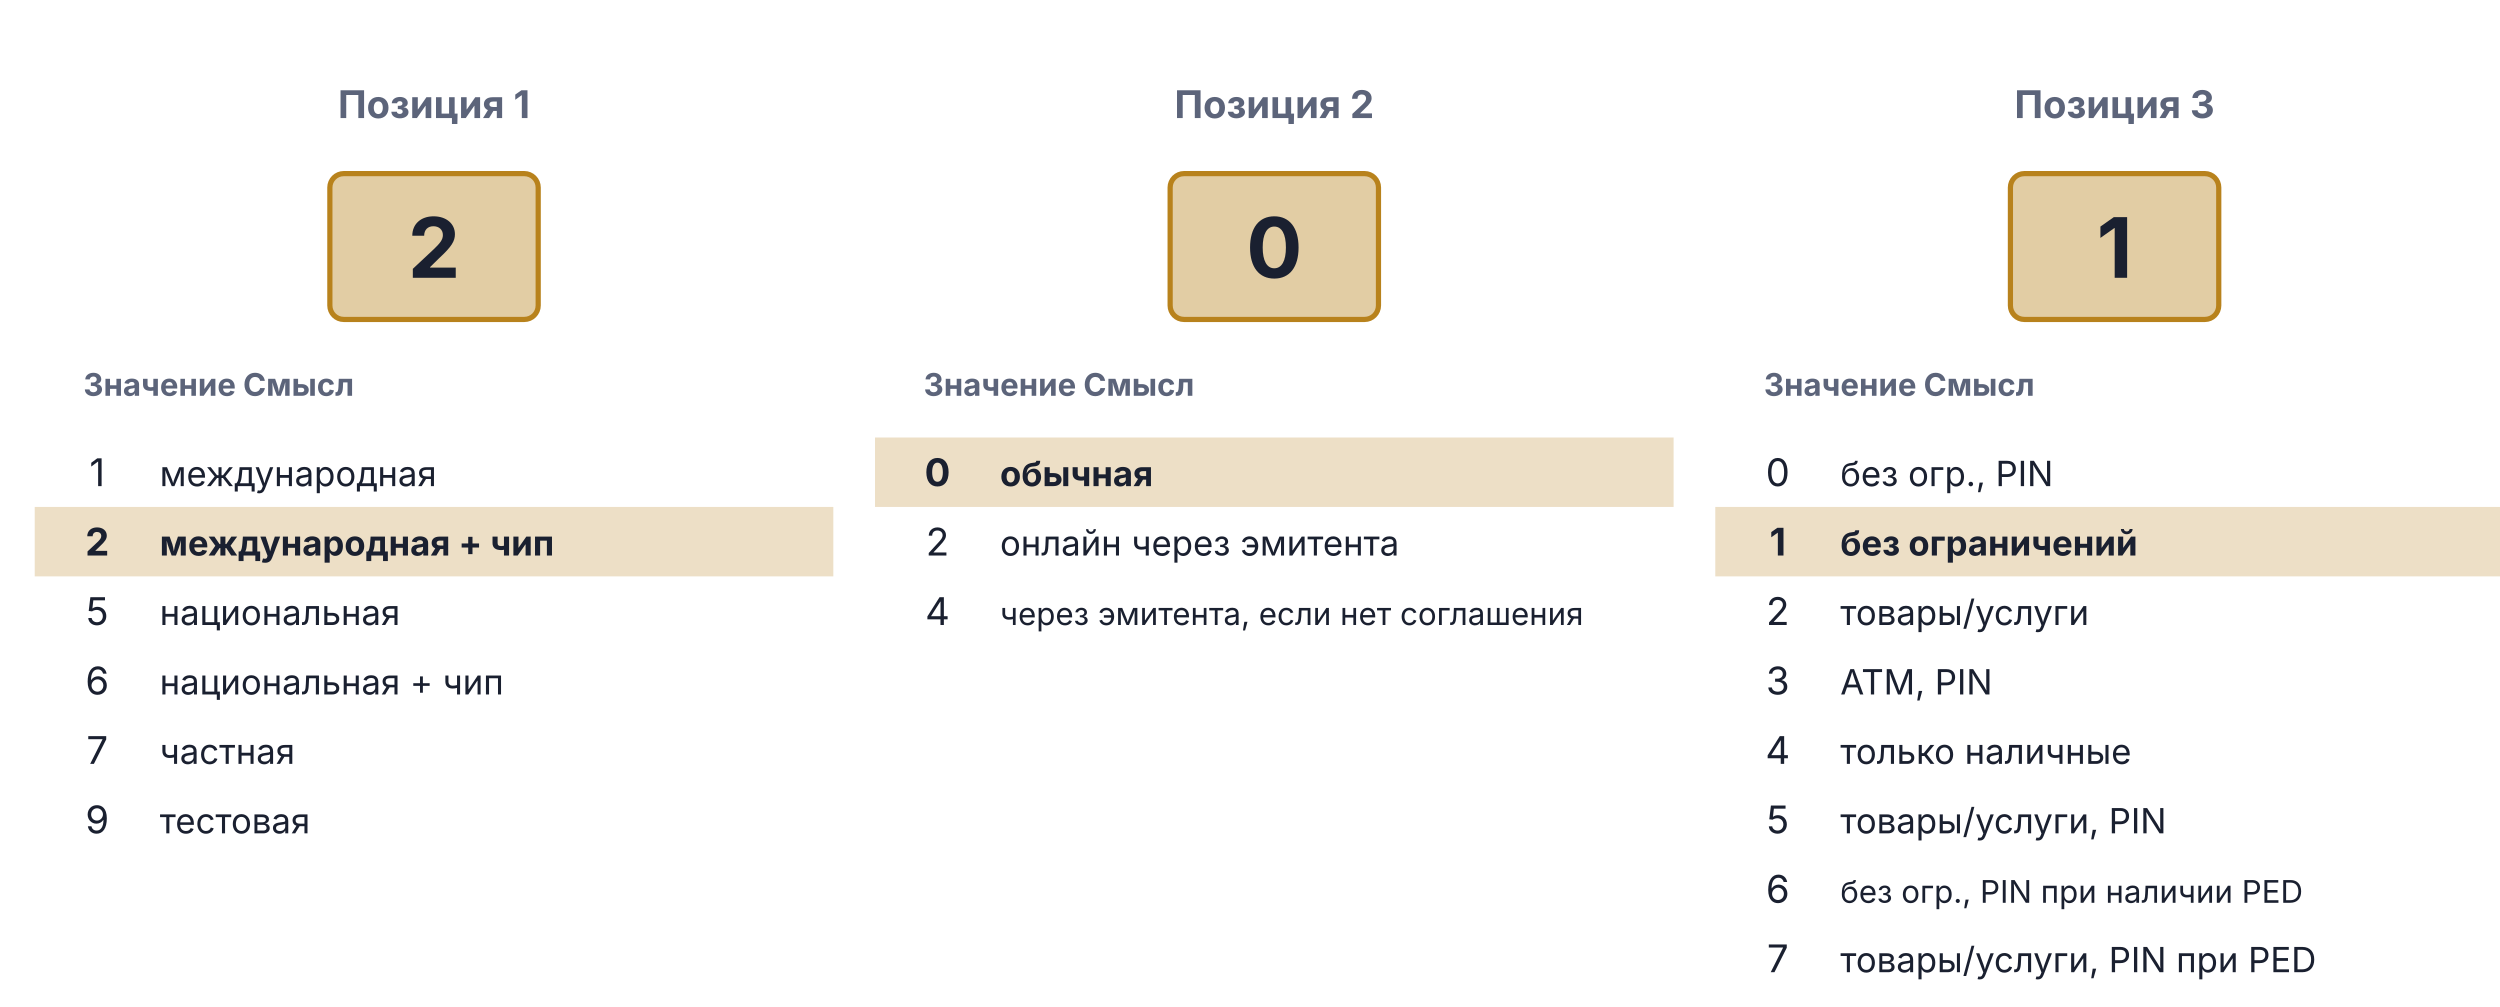
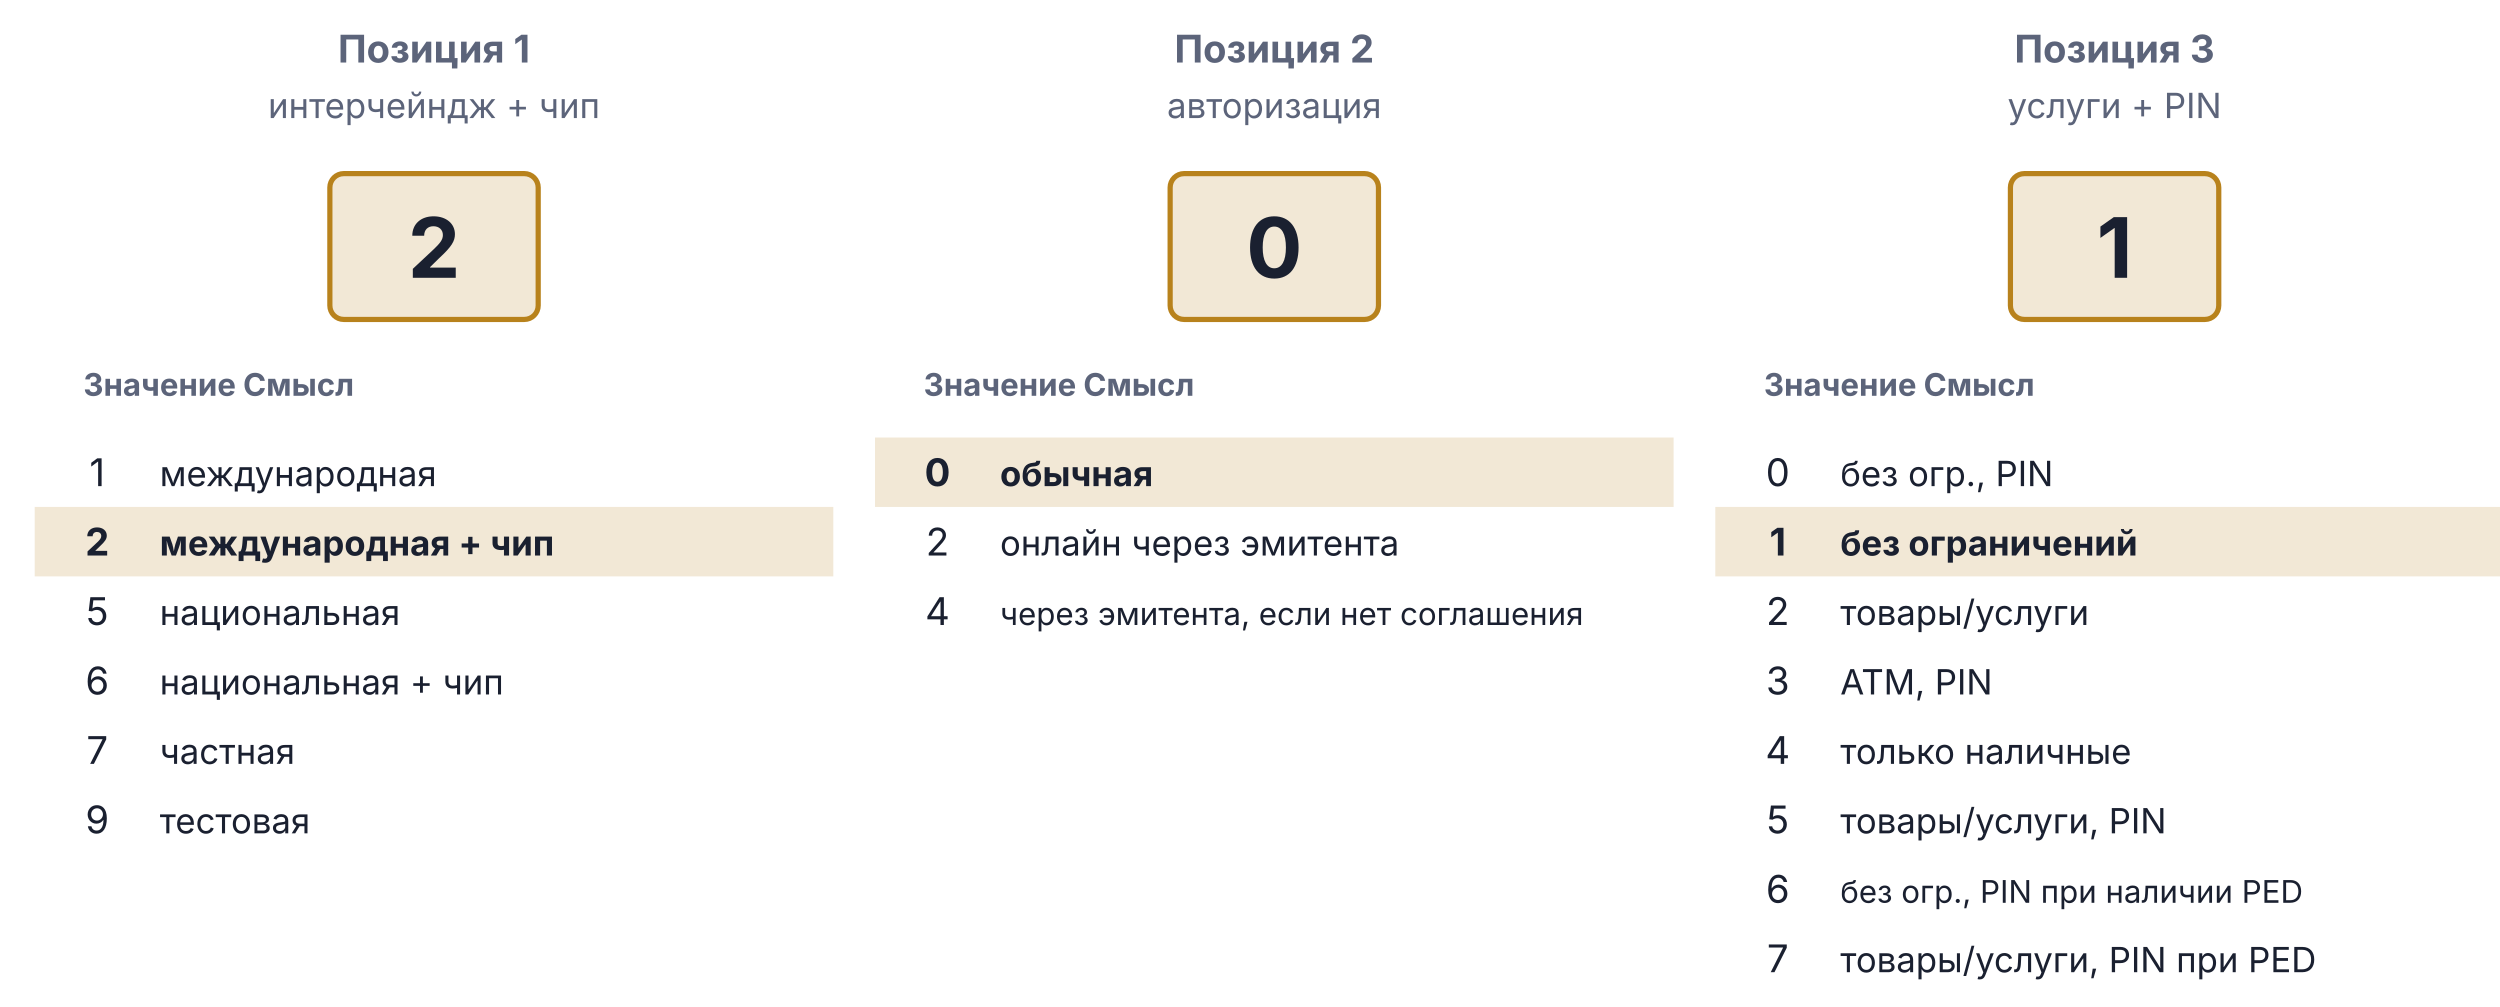
<svg xmlns="http://www.w3.org/2000/svg" viewBox="0 0 720 290" width="720" height="290">
-   <text x="125.0" y="34" text-anchor="middle" font-family="Inter, -apple-system, BlinkMacSystemFont, 'Helvetica Neue', Arial, sans-serif" font-size="11" font-weight="bold" fill="#5C647A">Позиция 1</text>
-   <rect x="95.0" y="50" width="60" height="42" rx="4" fill="#B8821C" fill-opacity="0.40" stroke="#B8821C" stroke-width="1.5" />
+   <text x="125.0" y="18" text-anchor="middle" font-family="Inter, -apple-system, BlinkMacSystemFont, 'Helvetica Neue', Arial, sans-serif" font-size="11" font-weight="bold" fill="#5C647A">Позиция 1</text>
+   <text x="125.0" y="34" text-anchor="middle" font-family="Inter, -apple-system, BlinkMacSystemFont, 'Helvetica Neue', Arial, sans-serif" font-size="10" font-weight="normal" fill="#5C647A">интерчейндж + чип</text>
+   <rect x="95.0" y="50" width="60" height="42" rx="4" fill="#B8821C" fill-opacity="0.18" stroke="#B8821C" stroke-width="1.5" />
  <text x="125.0" y="80" text-anchor="middle" font-family="Inter, -apple-system, BlinkMacSystemFont, 'Helvetica Neue', Arial, sans-serif" font-size="24" font-weight="bold" fill="#1A2030">2</text>
  <text x="24" y="114" text-anchor="start" font-family="Inter, -apple-system, BlinkMacSystemFont, 'Helvetica Neue', Arial, sans-serif" font-size="9" font-weight="bold" fill="#5C647A">Значение</text>
  <text x="70" y="114" text-anchor="start" font-family="Inter, -apple-system, BlinkMacSystemFont, 'Helvetica Neue', Arial, sans-serif" font-size="9" font-weight="bold" fill="#5C647A">Смысл</text>
  <text x="28" y="140" text-anchor="middle" font-family="Inter, -apple-system, BlinkMacSystemFont, 'Helvetica Neue', Arial, sans-serif" font-size="11" font-weight="normal" fill="#1A2030">1</text>
  <text x="46" y="140" text-anchor="start" font-family="Inter, -apple-system, BlinkMacSystemFont, 'Helvetica Neue', Arial, sans-serif" font-size="10" font-weight="normal" fill="#1A2030">международная</text>
-   <rect x="10" y="146" width="230" height="20" fill="#B8821C" fill-opacity="0.25" />
+   <rect x="10" y="146" width="230" height="20" fill="#B8821C" fill-opacity="0.18" />
  <text x="28" y="160" text-anchor="middle" font-family="Inter, -apple-system, BlinkMacSystemFont, 'Helvetica Neue', Arial, sans-serif" font-size="11" font-weight="bold" fill="#1A2030">2</text>
  <text x="46" y="160" text-anchor="start" font-family="Inter, -apple-system, BlinkMacSystemFont, 'Helvetica Neue', Arial, sans-serif" font-size="10" font-weight="bold" fill="#1A2030">международная + чип</text>
  <text x="28" y="180" text-anchor="middle" font-family="Inter, -apple-system, BlinkMacSystemFont, 'Helvetica Neue', Arial, sans-serif" font-size="11" font-weight="normal" fill="#1A2030">5</text>
  <text x="46" y="180" text-anchor="start" font-family="Inter, -apple-system, BlinkMacSystemFont, 'Helvetica Neue', Arial, sans-serif" font-size="10" font-weight="normal" fill="#1A2030">национальная</text>
  <text x="28" y="200" text-anchor="middle" font-family="Inter, -apple-system, BlinkMacSystemFont, 'Helvetica Neue', Arial, sans-serif" font-size="11" font-weight="normal" fill="#1A2030">6</text>
  <text x="46" y="200" text-anchor="start" font-family="Inter, -apple-system, BlinkMacSystemFont, 'Helvetica Neue', Arial, sans-serif" font-size="10" font-weight="normal" fill="#1A2030">национальная + чип</text>
  <text x="28" y="220" text-anchor="middle" font-family="Inter, -apple-system, BlinkMacSystemFont, 'Helvetica Neue', Arial, sans-serif" font-size="11" font-weight="normal" fill="#1A2030">7</text>
  <text x="46" y="220" text-anchor="start" font-family="Inter, -apple-system, BlinkMacSystemFont, 'Helvetica Neue', Arial, sans-serif" font-size="10" font-weight="normal" fill="#1A2030">частная</text>
  <text x="28" y="240" text-anchor="middle" font-family="Inter, -apple-system, BlinkMacSystemFont, 'Helvetica Neue', Arial, sans-serif" font-size="11" font-weight="normal" fill="#1A2030">9</text>
  <text x="46" y="240" text-anchor="start" font-family="Inter, -apple-system, BlinkMacSystemFont, 'Helvetica Neue', Arial, sans-serif" font-size="10" font-weight="normal" fill="#1A2030">тестовая</text>
-   <text x="367.0" y="34" text-anchor="middle" font-family="Inter, -apple-system, BlinkMacSystemFont, 'Helvetica Neue', Arial, sans-serif" font-size="11" font-weight="bold" fill="#5C647A">Позиция 2</text>
-   <rect x="337.0" y="50" width="60" height="42" rx="4" fill="#B8821C" fill-opacity="0.40" stroke="#B8821C" stroke-width="1.5" />
+   <text x="367.0" y="18" text-anchor="middle" font-family="Inter, -apple-system, BlinkMacSystemFont, 'Helvetica Neue', Arial, sans-serif" font-size="11" font-weight="bold" fill="#5C647A">Позиция 2</text>
+   <text x="367.0" y="34" text-anchor="middle" font-family="Inter, -apple-system, BlinkMacSystemFont, 'Helvetica Neue', Arial, sans-serif" font-size="10" font-weight="normal" fill="#5C647A">авторизация</text>
+   <rect x="337.0" y="50" width="60" height="42" rx="4" fill="#B8821C" fill-opacity="0.18" stroke="#B8821C" stroke-width="1.5" />
  <text x="367.0" y="80" text-anchor="middle" font-family="Inter, -apple-system, BlinkMacSystemFont, 'Helvetica Neue', Arial, sans-serif" font-size="24" font-weight="bold" fill="#1A2030">0</text>
  <text x="266" y="114" text-anchor="start" font-family="Inter, -apple-system, BlinkMacSystemFont, 'Helvetica Neue', Arial, sans-serif" font-size="9" font-weight="bold" fill="#5C647A">Значение</text>
  <text x="312" y="114" text-anchor="start" font-family="Inter, -apple-system, BlinkMacSystemFont, 'Helvetica Neue', Arial, sans-serif" font-size="9" font-weight="bold" fill="#5C647A">Смысл</text>
-   <rect x="252" y="126" width="230" height="20" fill="#B8821C" fill-opacity="0.25" />
+   <rect x="252" y="126" width="230" height="20" fill="#B8821C" fill-opacity="0.18" />
  <text x="270" y="140" text-anchor="middle" font-family="Inter, -apple-system, BlinkMacSystemFont, 'Helvetica Neue', Arial, sans-serif" font-size="11" font-weight="bold" fill="#1A2030">0</text>
  <text x="288" y="140" text-anchor="start" font-family="Inter, -apple-system, BlinkMacSystemFont, 'Helvetica Neue', Arial, sans-serif" font-size="10" font-weight="bold" fill="#1A2030">обычная</text>
  <text x="270" y="160" text-anchor="middle" font-family="Inter, -apple-system, BlinkMacSystemFont, 'Helvetica Neue', Arial, sans-serif" font-size="11" font-weight="normal" fill="#1A2030">2</text>
  <text x="288" y="160" text-anchor="start" font-family="Inter, -apple-system, BlinkMacSystemFont, 'Helvetica Neue', Arial, sans-serif" font-size="10" font-weight="normal" fill="#1A2030">онлайн через эмитента</text>
  <text x="270" y="180" text-anchor="middle" font-family="Inter, -apple-system, BlinkMacSystemFont, 'Helvetica Neue', Arial, sans-serif" font-size="11" font-weight="normal" fill="#1A2030">4</text>
  <text x="288" y="180" text-anchor="start" font-family="Inter, -apple-system, BlinkMacSystemFont, 'Helvetica Neue', Arial, sans-serif" font-size="9" font-weight="normal" fill="#1A2030">через эмитента, если нет соглашения</text>
-   <text x="609.0" y="34" text-anchor="middle" font-family="Inter, -apple-system, BlinkMacSystemFont, 'Helvetica Neue', Arial, sans-serif" font-size="11" font-weight="bold" fill="#5C647A">Позиция 3</text>
-   <rect x="579.0" y="50" width="60" height="42" rx="4" fill="#B8821C" fill-opacity="0.40" stroke="#B8821C" stroke-width="1.5" />
+   <text x="609.0" y="18" text-anchor="middle" font-family="Inter, -apple-system, BlinkMacSystemFont, 'Helvetica Neue', Arial, sans-serif" font-size="11" font-weight="bold" fill="#5C647A">Позиция 3</text>
+   <text x="609.0" y="34" text-anchor="middle" font-family="Inter, -apple-system, BlinkMacSystemFont, 'Helvetica Neue', Arial, sans-serif" font-size="10" font-weight="normal" fill="#5C647A">услуги + PIN</text>
+   <rect x="579.0" y="50" width="60" height="42" rx="4" fill="#B8821C" fill-opacity="0.18" stroke="#B8821C" stroke-width="1.5" />
  <text x="609.0" y="80" text-anchor="middle" font-family="Inter, -apple-system, BlinkMacSystemFont, 'Helvetica Neue', Arial, sans-serif" font-size="24" font-weight="bold" fill="#1A2030">1</text>
  <text x="508" y="114" text-anchor="start" font-family="Inter, -apple-system, BlinkMacSystemFont, 'Helvetica Neue', Arial, sans-serif" font-size="9" font-weight="bold" fill="#5C647A">Значение</text>
  <text x="554" y="114" text-anchor="start" font-family="Inter, -apple-system, BlinkMacSystemFont, 'Helvetica Neue', Arial, sans-serif" font-size="9" font-weight="bold" fill="#5C647A">Смысл</text>
  <text x="512" y="140" text-anchor="middle" font-family="Inter, -apple-system, BlinkMacSystemFont, 'Helvetica Neue', Arial, sans-serif" font-size="11" font-weight="normal" fill="#1A2030">0</text>
  <text x="530" y="140" text-anchor="start" font-family="Inter, -apple-system, BlinkMacSystemFont, 'Helvetica Neue', Arial, sans-serif" font-size="10" font-weight="normal" fill="#1A2030">без огр., PIN</text>
-   <rect x="494" y="146" width="230" height="20" fill="#B8821C" fill-opacity="0.25" />
+   <rect x="494" y="146" width="230" height="20" fill="#B8821C" fill-opacity="0.18" />
  <text x="512" y="160" text-anchor="middle" font-family="Inter, -apple-system, BlinkMacSystemFont, 'Helvetica Neue', Arial, sans-serif" font-size="11" font-weight="bold" fill="#1A2030">1</text>
  <text x="530" y="160" text-anchor="start" font-family="Inter, -apple-system, BlinkMacSystemFont, 'Helvetica Neue', Arial, sans-serif" font-size="10" font-weight="bold" fill="#1A2030">без ограничений</text>
  <text x="512" y="180" text-anchor="middle" font-family="Inter, -apple-system, BlinkMacSystemFont, 'Helvetica Neue', Arial, sans-serif" font-size="11" font-weight="normal" fill="#1A2030">2</text>
  <text x="530" y="180" text-anchor="start" font-family="Inter, -apple-system, BlinkMacSystemFont, 'Helvetica Neue', Arial, sans-serif" font-size="10" font-weight="normal" fill="#1A2030">товары/услуги</text>
  <text x="512" y="200" text-anchor="middle" font-family="Inter, -apple-system, BlinkMacSystemFont, 'Helvetica Neue', Arial, sans-serif" font-size="11" font-weight="normal" fill="#1A2030">3</text>
  <text x="530" y="200" text-anchor="start" font-family="Inter, -apple-system, BlinkMacSystemFont, 'Helvetica Neue', Arial, sans-serif" font-size="10" font-weight="normal" fill="#1A2030">ATM, PIN</text>
  <text x="512" y="220" text-anchor="middle" font-family="Inter, -apple-system, BlinkMacSystemFont, 'Helvetica Neue', Arial, sans-serif" font-size="11" font-weight="normal" fill="#1A2030">4</text>
  <text x="530" y="220" text-anchor="start" font-family="Inter, -apple-system, BlinkMacSystemFont, 'Helvetica Neue', Arial, sans-serif" font-size="10" font-weight="normal" fill="#1A2030">только наличные</text>
  <text x="512" y="240" text-anchor="middle" font-family="Inter, -apple-system, BlinkMacSystemFont, 'Helvetica Neue', Arial, sans-serif" font-size="11" font-weight="normal" fill="#1A2030">5</text>
  <text x="530" y="240" text-anchor="start" font-family="Inter, -apple-system, BlinkMacSystemFont, 'Helvetica Neue', Arial, sans-serif" font-size="10" font-weight="normal" fill="#1A2030">товары/услуги, PIN</text>
  <text x="512" y="260" text-anchor="middle" font-family="Inter, -apple-system, BlinkMacSystemFont, 'Helvetica Neue', Arial, sans-serif" font-size="11" font-weight="normal" fill="#1A2030">6</text>
  <text x="530" y="260" text-anchor="start" font-family="Inter, -apple-system, BlinkMacSystemFont, 'Helvetica Neue', Arial, sans-serif" font-size="9" font-weight="normal" fill="#1A2030">без огр., PIN при наличии PED</text>
  <text x="512" y="280" text-anchor="middle" font-family="Inter, -apple-system, BlinkMacSystemFont, 'Helvetica Neue', Arial, sans-serif" font-size="11" font-weight="normal" fill="#1A2030">7</text>
  <text x="530" y="280" text-anchor="start" font-family="Inter, -apple-system, BlinkMacSystemFont, 'Helvetica Neue', Arial, sans-serif" font-size="10" font-weight="normal" fill="#1A2030">товары/услуги, PIN при PED</text>
</svg>
